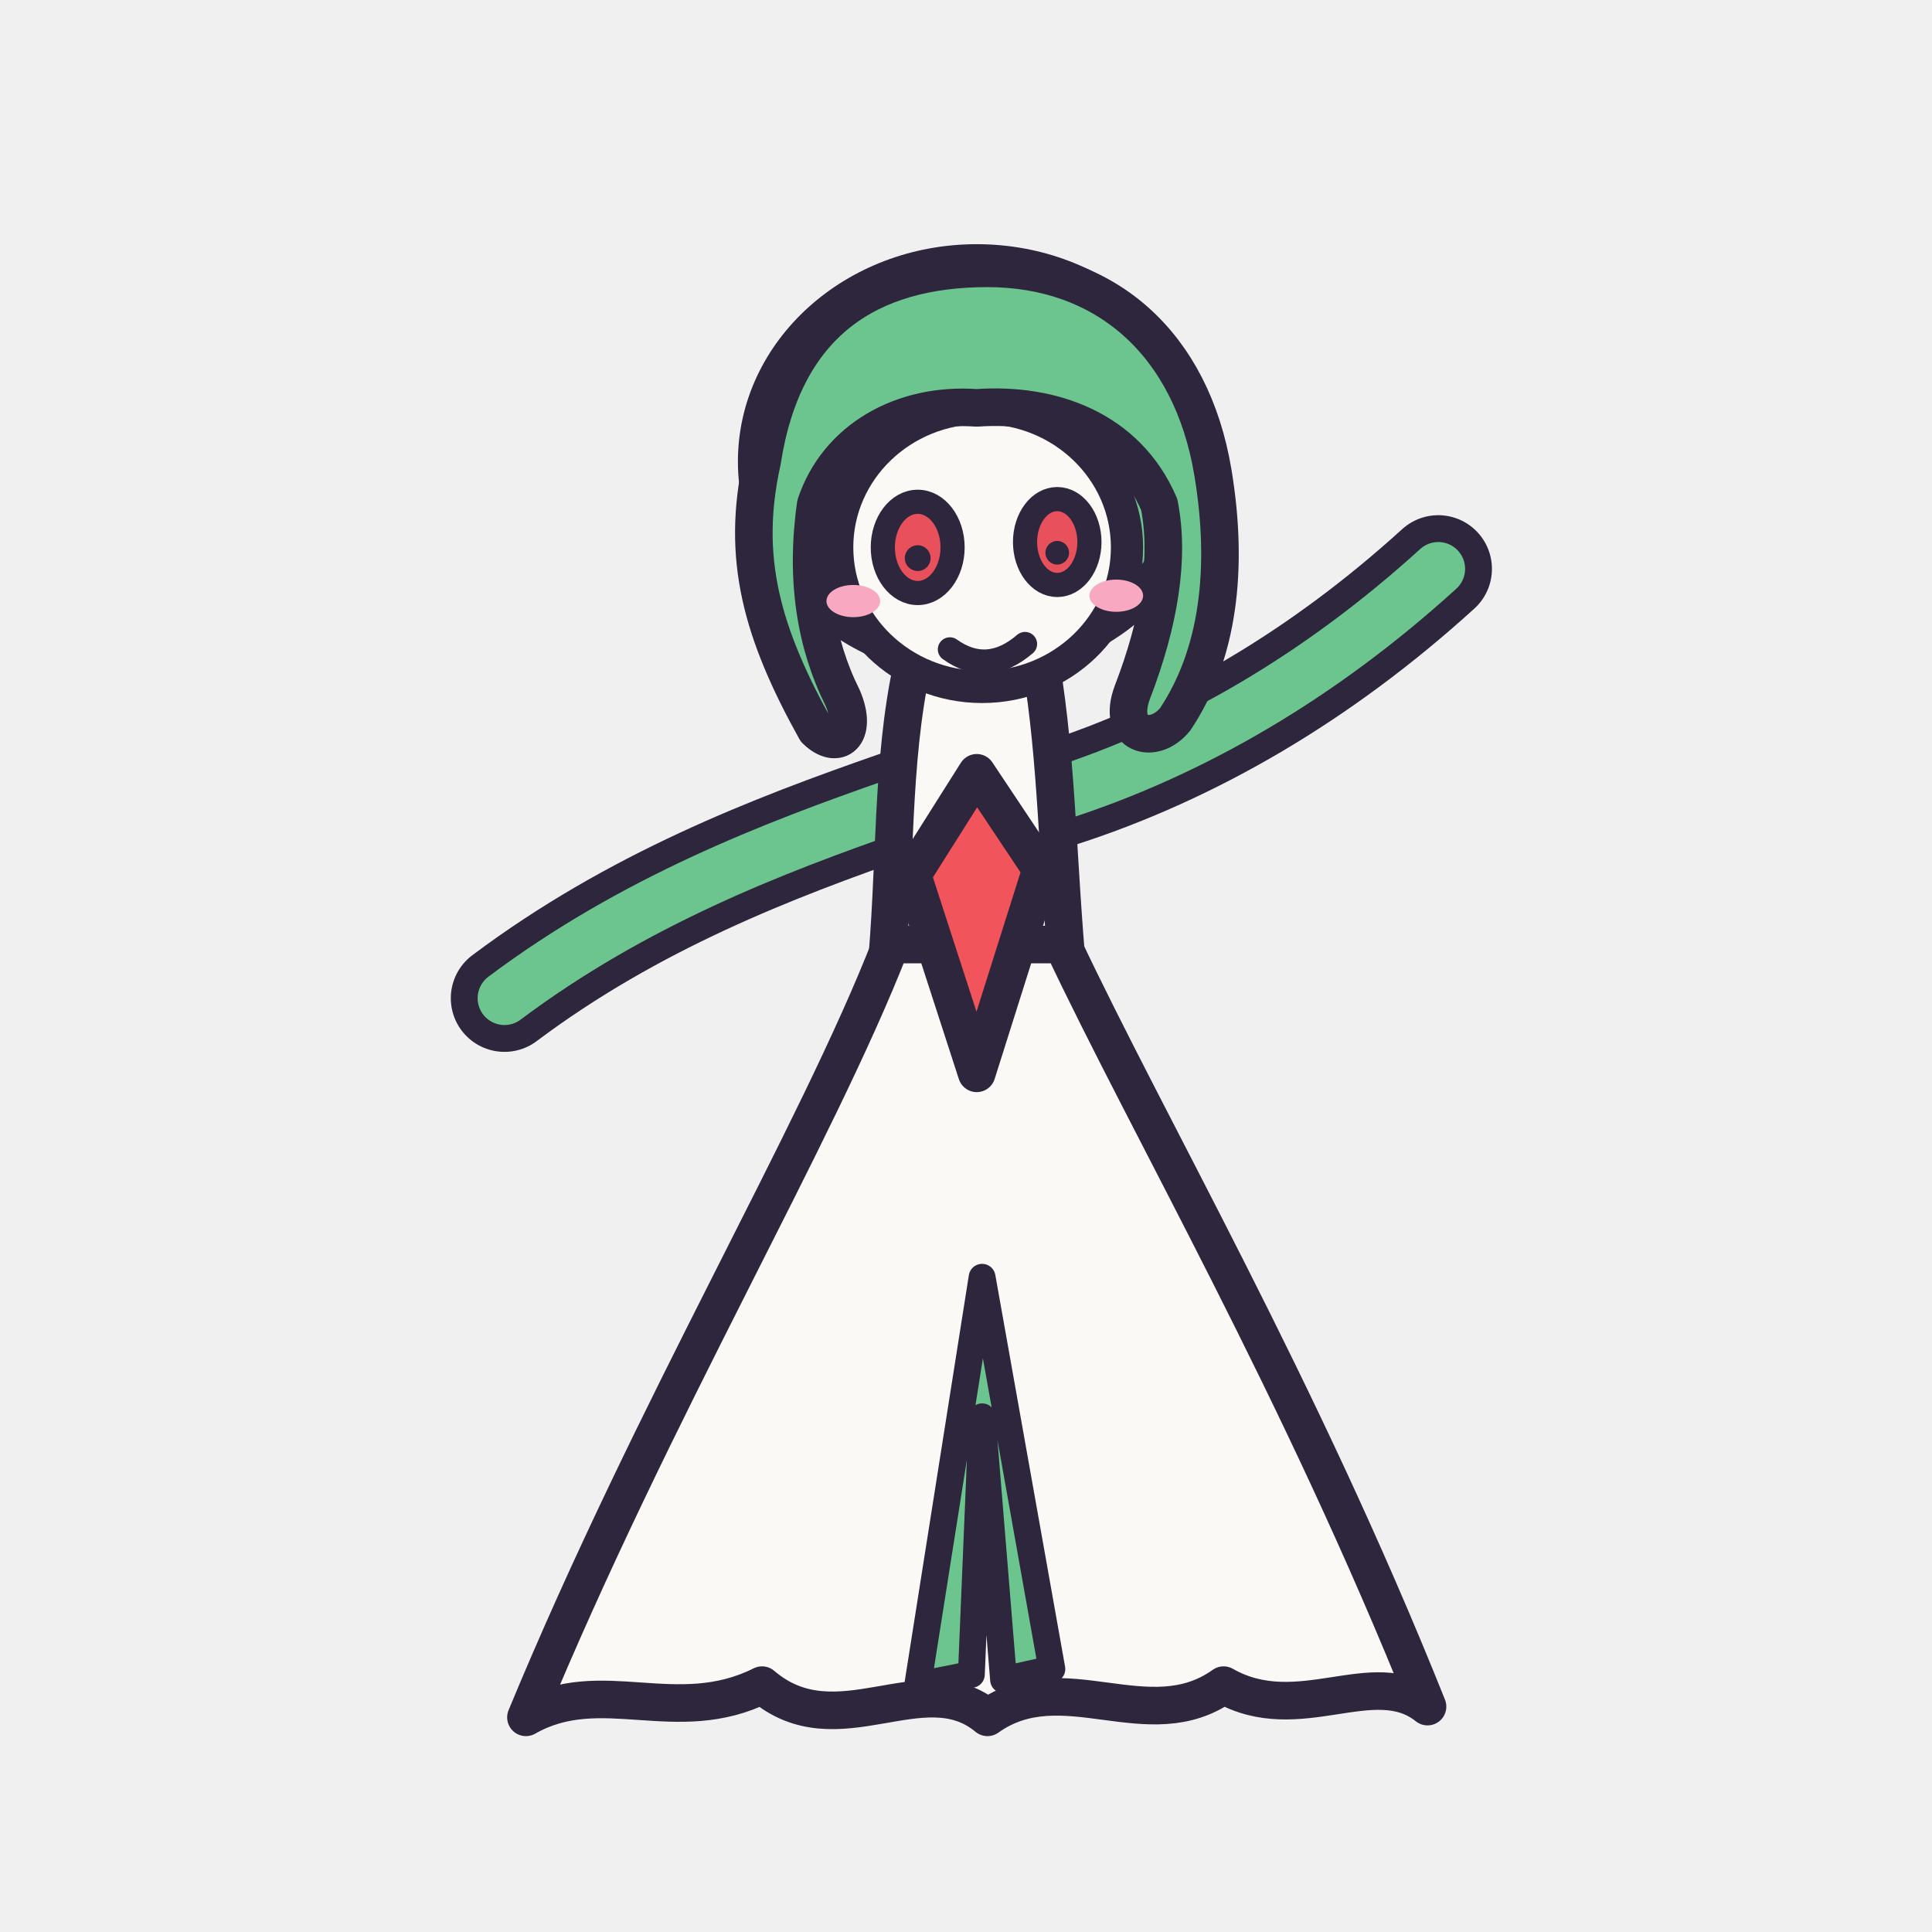
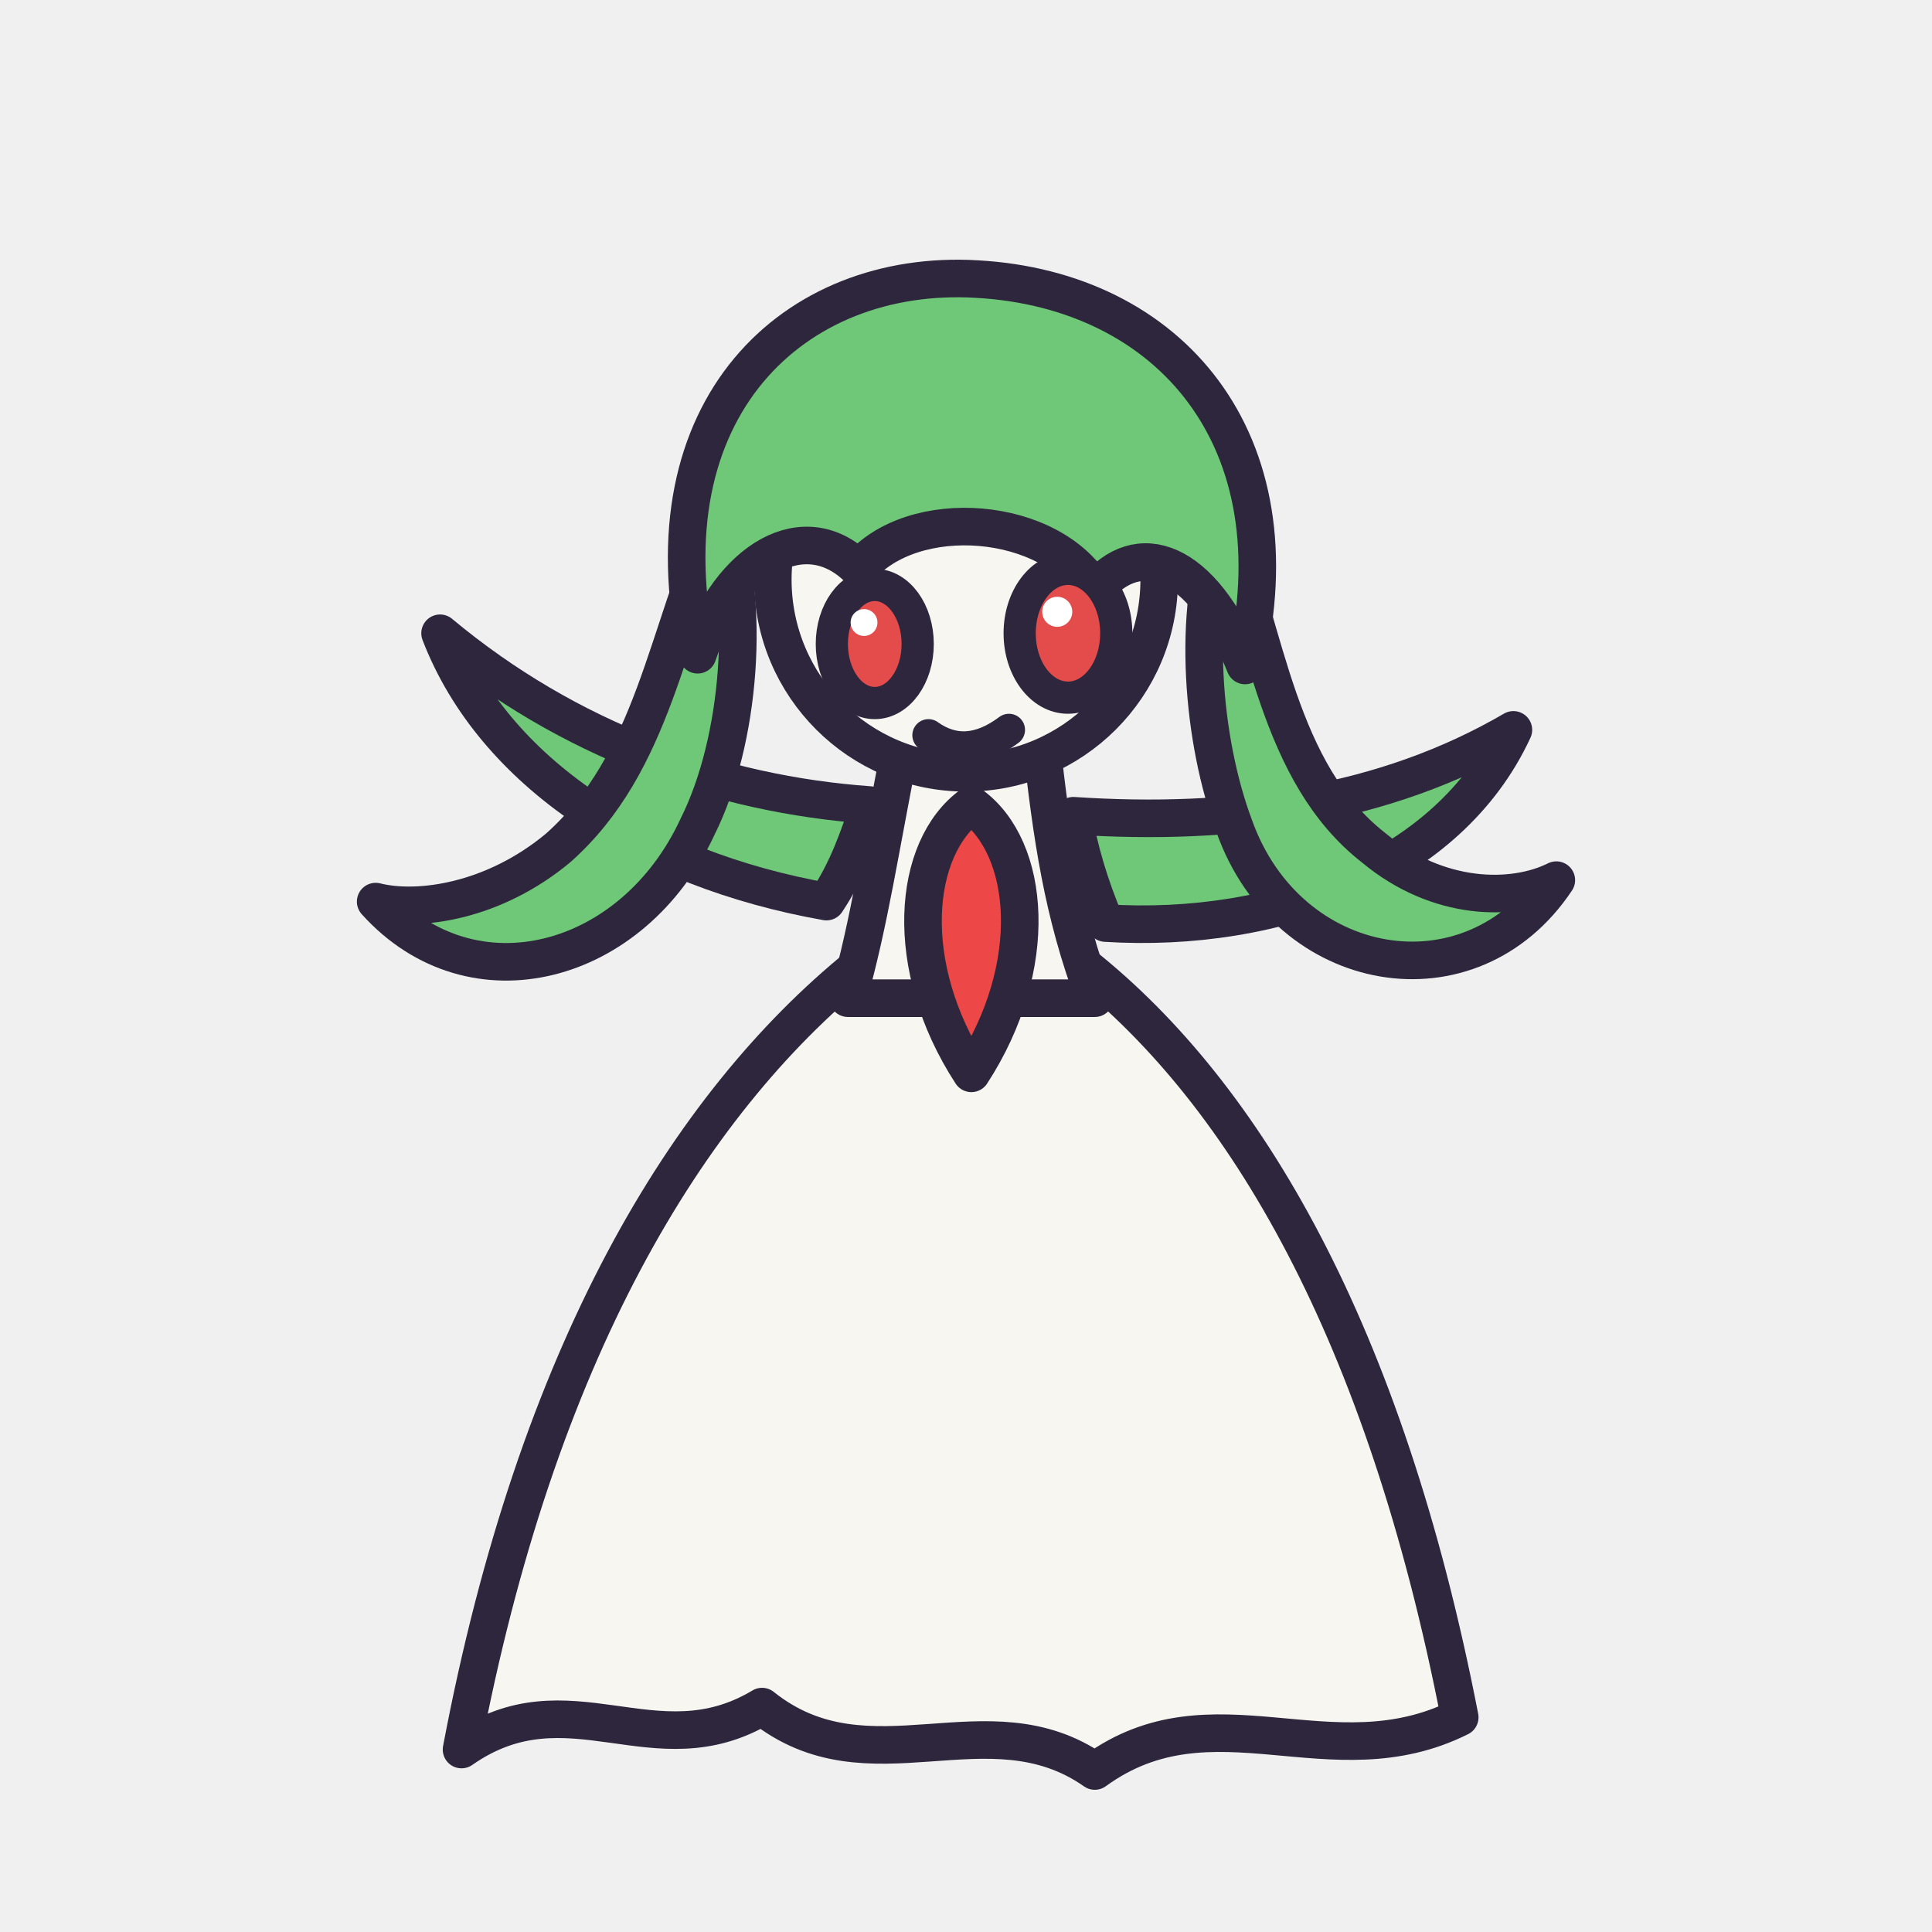
<svg xmlns="http://www.w3.org/2000/svg" viewBox="0 0 360 360">
-   <path d="M167,150 C144,158 118,168 94,186" fill="none" stroke="#2d263c" stroke-width="20" stroke-linecap="round" />
-   <path d="M197,148 C222,140 246,126 268,106" fill="none" stroke="#2d263c" stroke-width="20" stroke-linecap="round" />
-   <path d="M167,150 C144,158 118,168 94,186" fill="none" stroke="#6CC58F" stroke-width="10" stroke-linecap="round" />
-   <path d="M197,148 C222,140 246,126 268,106" fill="none" stroke="#6CC58F" stroke-width="10" stroke-linecap="round" />
-   <path d="M170,124 C166,142 167,162 165,182 L199,182 C197,160 197,142 194,124 Z" fill="#FAF9F6" stroke="#2d263c" stroke-width="7" stroke-linejoin="round" stroke-linecap="round" />
-   <path d="M166,176 C152,212 122,262 98,320 C112,312 126,322 142,314 C156,326 172,310 184,320 C198,310 214,324 228,314 C242,322 256,310 266,318 C242,258 214,210 198,176 Z" fill="#FAF9F6" stroke="#2d263c" stroke-width="7" stroke-linejoin="round" stroke-linecap="round" />
-   <path d="M183,238 L171,314 L181,312 L183,264 L187,313 L196,311 Z" fill="#6CC58F" stroke="#2d263c" stroke-width="5" stroke-linejoin="round" />
-   <path d="M182,144 L170,163 L182,200 L194,162 Z" fill="#F2545B" stroke="#2d263c" stroke-width="7" stroke-linejoin="round" />
-   <ellipse cx="182" cy="86" rx="41" ry="37" fill="#6CC58F" stroke="#2d263c" stroke-width="7" />
-   <ellipse cx="183" cy="102" rx="27" ry="26" fill="#FAF9F6" stroke="#2d263c" stroke-width="6" />
-   <path d="M152,136 C142,118 138,104 142,86 C146,60 162,50 184,50 C206,50 222,64 226,88 C229,106 227,122 219,134 C215,139 208,137 211,129 C216,116 218,104 216,94 C210,80 196,75 182,76 C168,75 156,82 152,94 C150,108 152,120 157,130 C160,137 156,140 152,136 Z" fill="#6CC58F" stroke="#2d263c" stroke-width="7" stroke-linejoin="round" stroke-linecap="round" />
-   <ellipse cx="171" cy="102" rx="6.5" ry="8.5" fill="#E8505B" stroke="#2d263c" stroke-width="4.5" />
-   <ellipse cx="197" cy="101" rx="6" ry="8" fill="#E8505B" stroke="#2d263c" stroke-width="4.5" />
-   <circle cx="171" cy="104" r="2.4" fill="#2d263c" />
-   <circle cx="197" cy="103" r="2.2" fill="#2d263c" />
-   <path d="M177,121 Q184,126 191,120" fill="none" stroke="#2d263c" stroke-width="4.5" stroke-linecap="round" />
-   <ellipse cx="159" cy="112" rx="5" ry="3" fill="#F8A8C0" />
-   <ellipse cx="208" cy="111" rx="5" ry="3" fill="#F8A8C0" />
+   <path d="M160 180 C128 206 100 252 86 326 C106 312 122 330 142 318 C162 334 184 316 204 330 C226 314 248 332 272 320 C258 248 232 204 202 180 Z" fill="#f8f6f0" stroke="#2d263c" stroke-width="7" stroke-linejoin="round" stroke-linecap="round" />
+   <path d="M162 150 C134 148 106 138 82 118 C92 144 120 162 154 168 C158 162 160 156 162 150 Z" fill="#6ec877" stroke="#2d263c" stroke-width="7" stroke-linejoin="round" stroke-linecap="round" />
+   <path d="M200 152 C230 154 258 150 282 136 C270 162 238 174 206 172 C203 165 201 158 200 152 Z" fill="#6ec877" stroke="#2d263c" stroke-width="7" stroke-linejoin="round" stroke-linecap="round" />
+   <path d="M168 138 C164 158 162 172 158 186 L204 186 C198 170 196 156 194 138 Z" fill="#f8f6f0" stroke="#2d263c" stroke-width="7" stroke-linejoin="round" stroke-linecap="round" />
+   <circle cx="180" cy="108" r="36" fill="#f8f6f0" stroke="#2d263c" stroke-width="7" />
+   <path d="M134 96 C124 118 122 142 104 158 C92 168 78 170 70 168 C88 188 118 180 130 154 C138 138 140 112 134 96 Z" fill="#6ec877" stroke="#2d263c" stroke-width="7" stroke-linejoin="round" stroke-linecap="round" />
+   <path d="M228 98 C236 118 238 144 256 158 C268 168 282 168 290 164 C274 188 240 182 230 154 C224 138 222 114 228 98 Z" fill="#6ec877" stroke="#2d263c" stroke-width="7" stroke-linejoin="round" stroke-linecap="round" />
+   <path d="M130 122 C120 76 148 50 182 52 C218 54 242 82 232 124 C224 104 212 100 204 110 C196 96 170 94 160 106 C150 96 136 104 130 122 Z" fill="#6ec877" stroke="#2d263c" stroke-width="7" stroke-linejoin="round" stroke-linecap="round" />
+   <path d="M181 150 C192 158 194 180 181 200 C168 180 170 158 181 150 Z" fill="#ee4747" stroke="#2d263c" stroke-width="7" stroke-linejoin="round" stroke-linecap="round" />
+   <ellipse cx="163" cy="120" rx="8" ry="11" fill="#e44b4b" stroke="#2d263c" stroke-width="6" />
+   <ellipse cx="199" cy="118" rx="9" ry="12" fill="#e44b4b" stroke="#2d263c" stroke-width="6" />
+   <circle cx="161" cy="116" r="2.5" fill="#ffffff" />
+   <circle cx="197" cy="114" r="2.8" fill="#ffffff" />
+   <path d="M173 137 Q180 142 188 136" fill="none" stroke="#2d263c" stroke-width="6" stroke-linecap="round" />
</svg>
